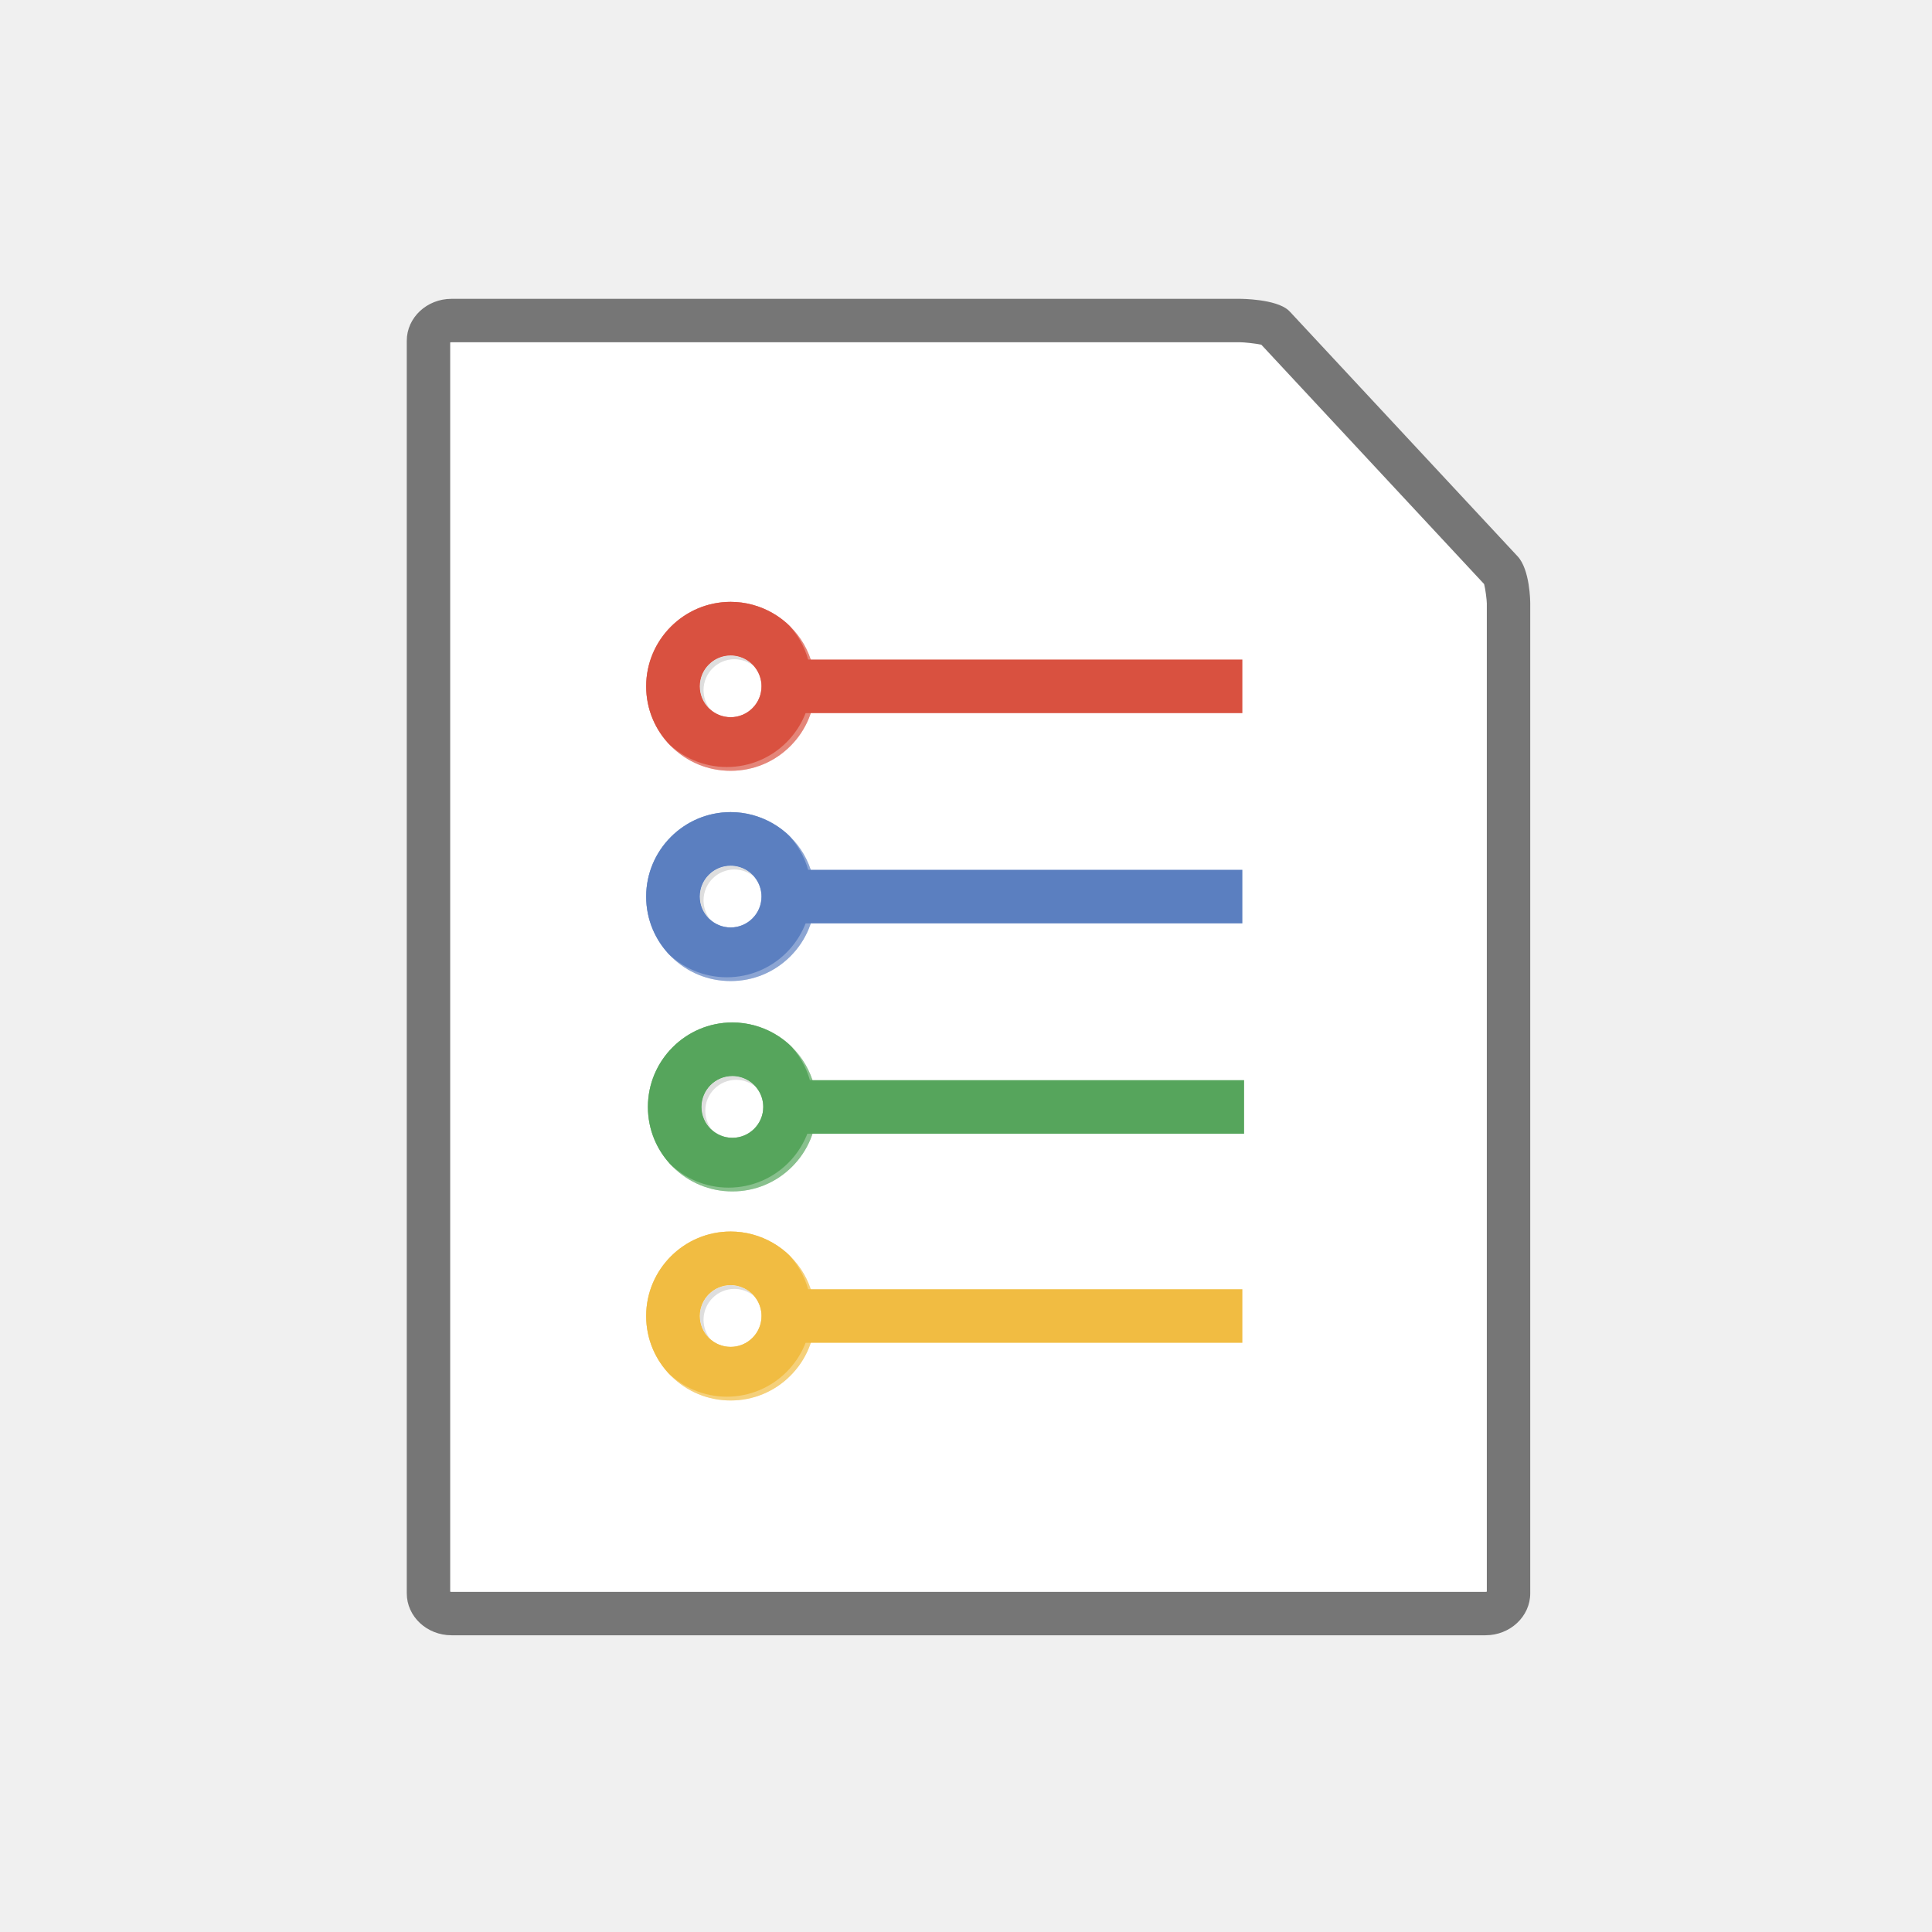
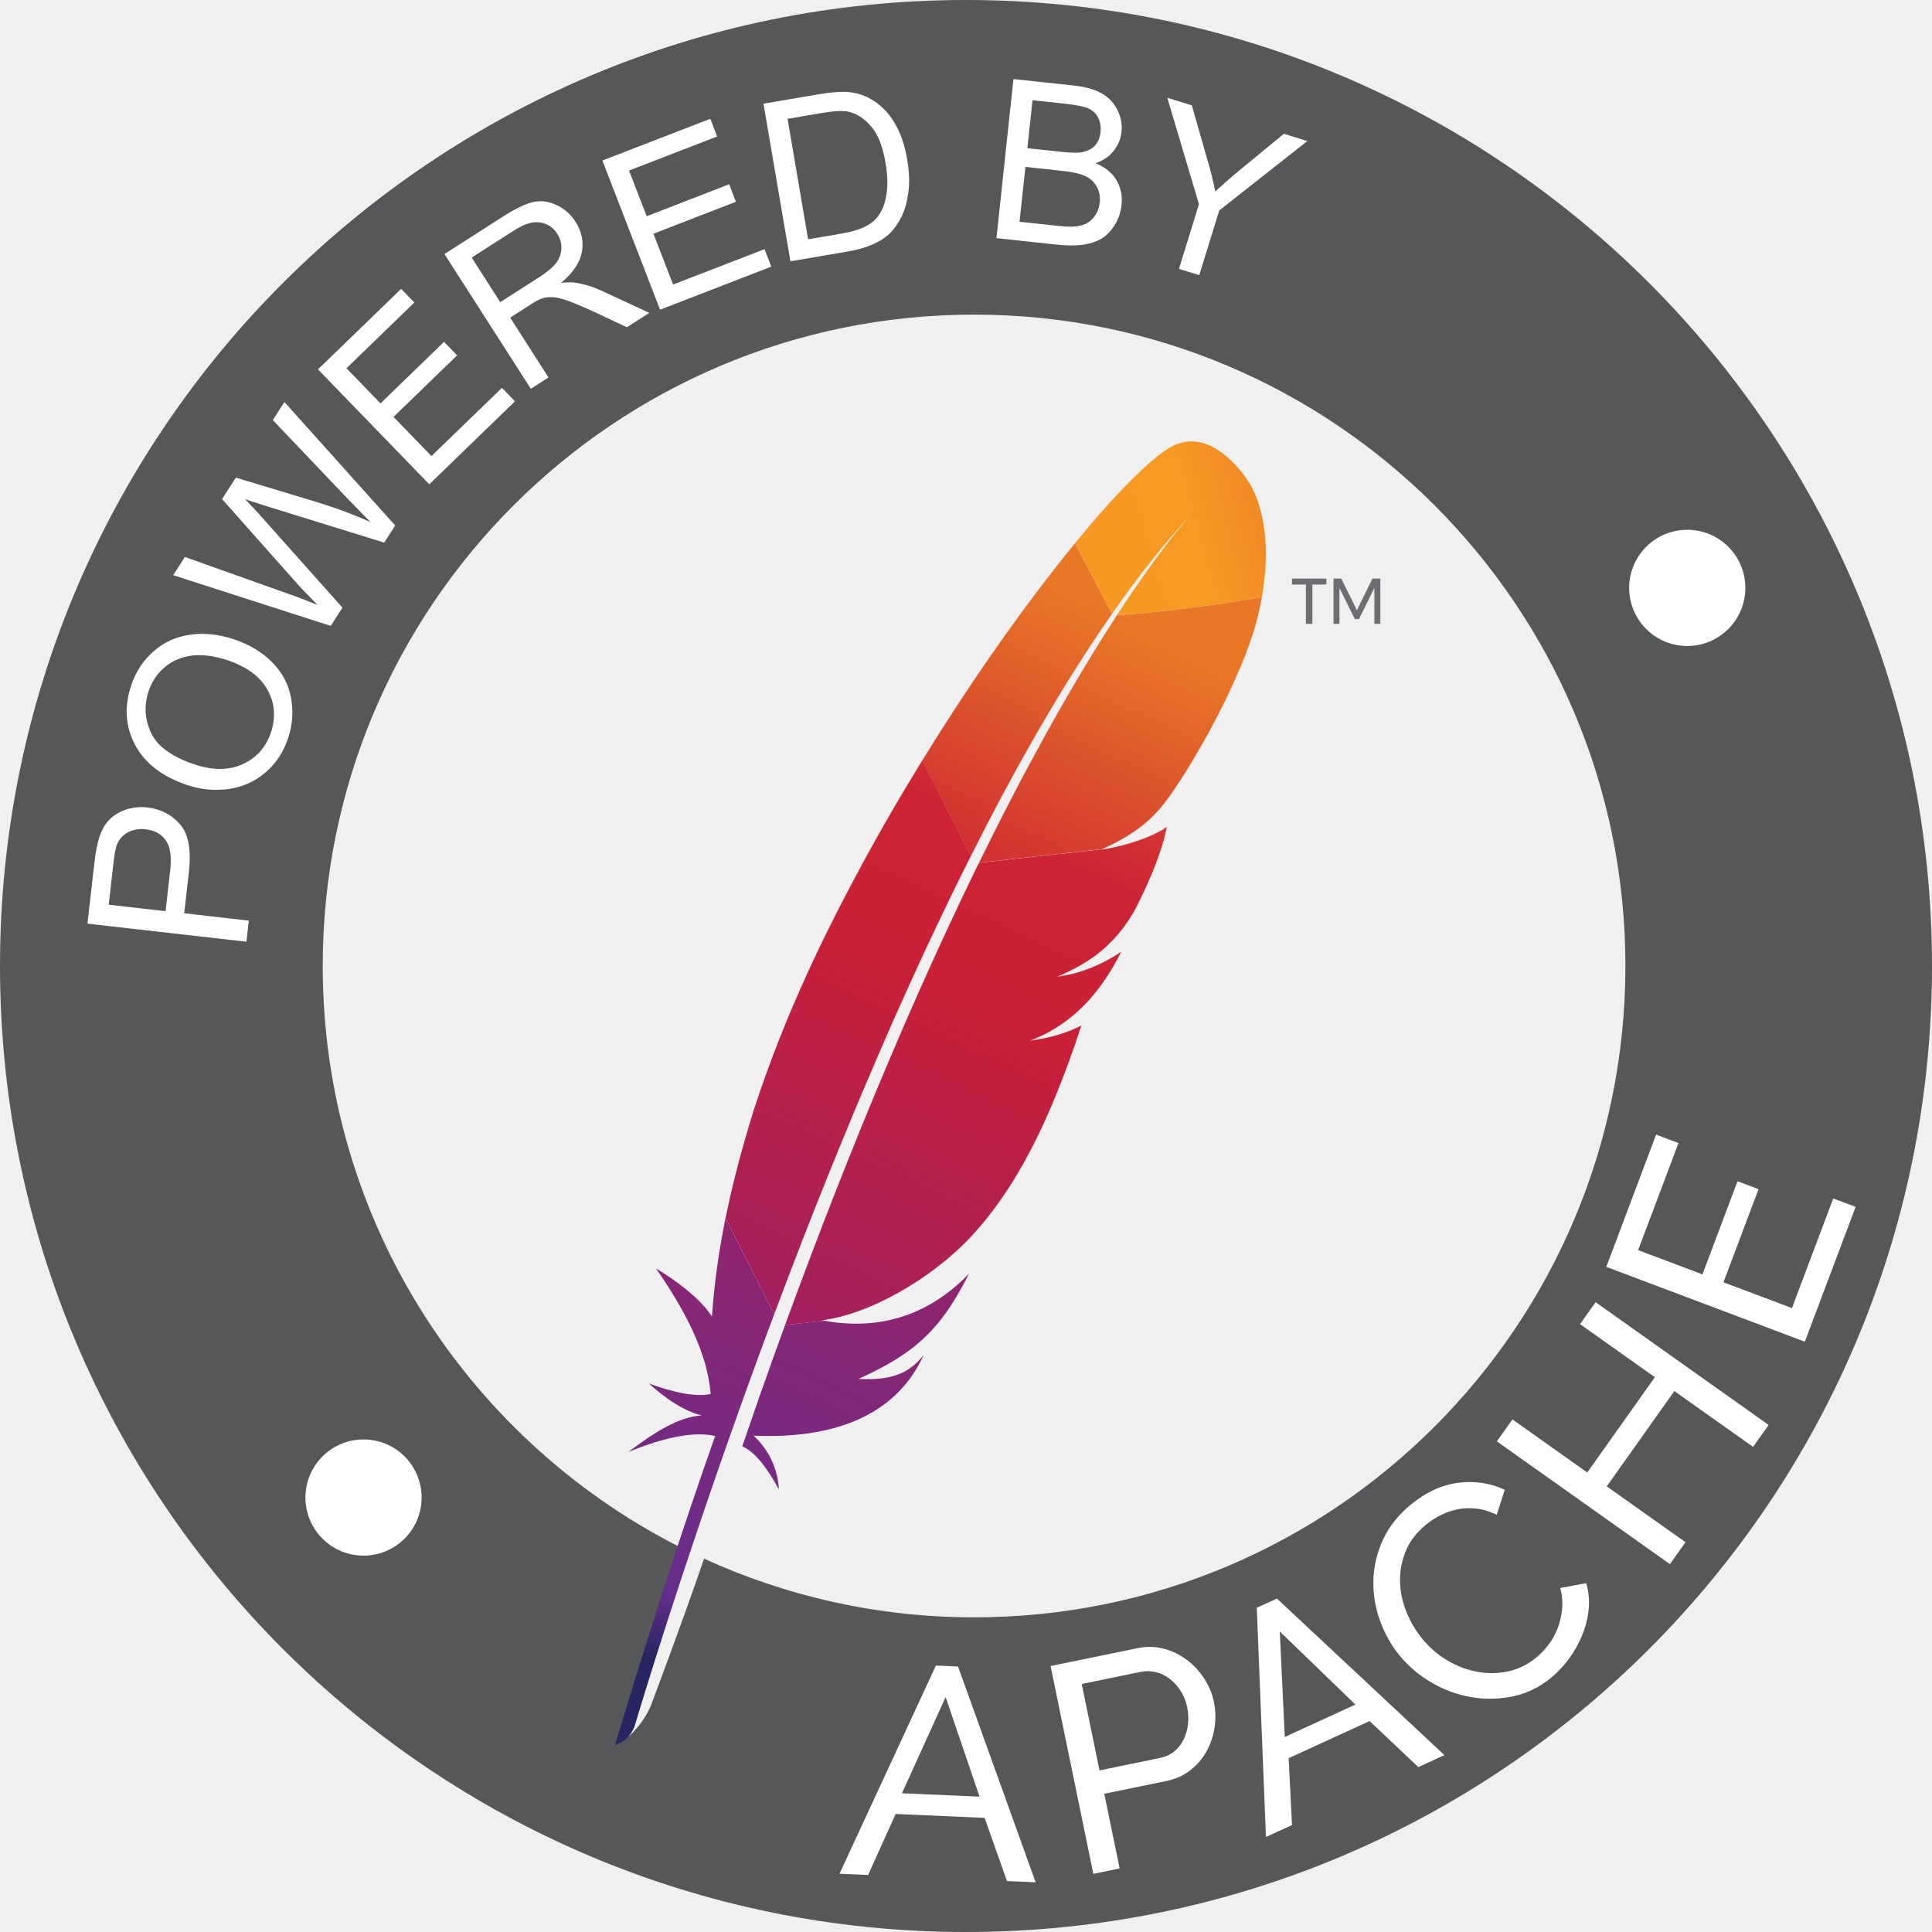
- <svg xmlns="http://www.w3.org/2000/svg" xmlns:xlink="http://www.w3.org/1999/xlink" version="1.1" id="Layer_1" x="0px" y="0px" viewBox="0 0 500 500" style="enable-background:new 0 0 500 500;" xml:space="preserve">
-   <g>
-     <path style="fill:#FFFFFF;" d="M116.853,421.972c-5.704,0-10.344-4.313-10.344-9.613V88.183   c0-5.3,4.64-9.612,10.344-9.612H320.858c3.035,0,9.396,0.55,11.751,2.63l0.354,0.344l58.905,63.291   c2.31,2.491,2.92,8.493,2.92,11.318v256.204c0,5.3-4.641,9.613-10.344,9.613H116.853z" />
-     <g>
-       <g>
-         <g>
-           <path style="fill:#767676;" d="M384.445,423.207H116.852c-6.384,0-11.579-4.866-11.579-10.847V88.183      c0-5.98,5.195-10.846,11.579-10.846h204.006c0.377,0,9.279,0.033,12.568,2.939l0.395,0.383l58.951,63.337      c3.213,3.465,3.251,11.792,3.251,12.159v256.204C396.023,418.341,390.828,423.207,384.445,423.207z       M116.508,411.919c0.085,0.028,0.2,0.053,0.344,0.053h267.592c0.144,0,0.258-0.025,0.344-0.053V156.156      c-0.008-0.903-0.359-3.735-0.703-5.004l-57.653-61.942c-1.465-0.318-4.453-0.639-5.574-0.639H116.852      c-0.143,0-0.259,0.024-0.344,0.053V411.919z M383.961,150.77L383.961,150.77L383.961,150.77z M327.032,89.371      v0.001V89.371z" />
-         </g>
-       </g>
-     </g>
-     <g>
-       <g>
-         <path style="fill:#5B7FC0;" d="M189.087,210.175l0.001-0.001c7.775,0.001,15.03,4.186,18.932,10.923     c1.918,3.316,2.93,7.101,2.929,10.938c0,5.839-2.273,11.33-6.403,15.46     c-4.129,4.129-9.619,6.403-15.458,6.403c-5.839,0-11.328-2.273-15.458-6.403s-6.403-9.619-6.406-15.463     c0.001-6.025,2.454-11.49,6.412-15.447C177.595,212.627,183.06,210.174,189.087,210.175z M197.08,232.033     c0.001-1.404-0.369-2.787-1.063-3.989c-1.429-2.468-4.083-3.999-6.93-4.002c-4.408,0.002-7.993,3.588-7.993,7.993     c0,2.136,0.832,4.143,2.343,5.654c1.508,1.508,3.516,2.34,5.65,2.341c2.136,0,4.144-0.831,5.654-2.34     S197.082,234.172,197.08,232.033z" />
-         <path style="opacity:0.3;fill:#FFFFFF;" d="M189.09,210.176c7.776,0,15.028,4.183,18.926,10.915     c1.92,3.314,2.938,7.099,2.935,10.946c0.002,12.064-9.806,21.864-21.861,21.861     c-12.055,0.002-21.864-9.807-21.861-21.861c0-6.029,2.452-11.492,6.412-15.452     C177.598,212.628,183.061,210.176,189.09,210.176z M197.084,232.037c0-1.408-0.371-2.789-1.07-3.996     c-1.427-2.466-4.08-3.998-6.924-3.998c-4.401-0.005-7.992,3.582-7.994,7.994     c0.002,4.408,3.587,7.992,7.994,7.994c2.203,0,4.202-0.898,5.648-2.344     C196.186,236.239,197.084,234.24,197.084,232.037z" />
-         <g>
-           <defs>
-             <path id="SVGID_1_" d="M194.738,237.688c-1.446,1.446-3.445,2.344-5.648,2.344       c-4.408-0.002-7.992-3.587-7.994-7.994c0.002-4.412,3.594-7.999,7.994-7.994c2.844,0,5.497,1.532,6.924,3.998       c0.699,1.207,1.07,2.588,1.07,3.996C197.084,234.24,196.186,236.239,194.738,237.688z" />
-           </defs>
-           <clipPath id="SVGID_2_">
-             <use xlink:href="#SVGID_1_" style="overflow:visible;" />
-           </clipPath>
-           <path style="clip-path:url(#SVGID_2_);fill:#FFFFFF;" d="M190.07,225.024c-4.401-0.005-7.992,3.582-7.994,7.994      c0.001,1.955,0.709,3.745,1.878,5.135c-1.745-1.467-2.857-3.663-2.859-6.116      c0.002-4.412,3.594-7.999,7.994-7.994c2.38-0,4.616,1.083,6.122,2.879      C193.788,225.725,191.977,225.024,190.07,225.024z" />
-           <path style="opacity:0.13;clip-path:url(#SVGID_2_);fill:#020202;" d="M190.07,225.024      c-4.401-0.005-7.992,3.582-7.994,7.994c0.001,1.955,0.709,3.745,1.878,5.135      c-1.745-1.467-2.857-3.663-2.859-6.116c0.002-4.412,3.594-7.999,7.994-7.994c2.38-0,4.616,1.083,6.122,2.879      C193.788,225.725,191.977,225.024,190.07,225.024z" />
-         </g>
-         <g>
-           <defs>
-             <path id="SVGID_3_" d="M189.09,210.176c7.776,0,15.028,4.183,18.926,10.915c1.92,3.314,2.938,7.099,2.935,10.946       c0.002,12.064-9.806,21.864-21.861,21.861c-12.055,0.002-21.864-9.807-21.861-21.861       c0-6.029,2.452-11.492,6.412-15.452C177.598,212.628,183.061,210.176,189.09,210.176z M197.084,232.037       c0-1.408-0.371-2.789-1.07-3.996c-1.427-2.466-4.08-3.998-6.924-3.998c-4.401-0.005-7.992,3.582-7.994,7.994       c0.002,4.408,3.587,7.992,7.994,7.994c2.203,0,4.202-0.898,5.648-2.344       C196.186,236.239,197.084,234.24,197.084,232.037z" />
-           </defs>
-           <clipPath id="SVGID_4_">
-             <use xlink:href="#SVGID_3_" style="overflow:visible;" />
-           </clipPath>
-           <path style="clip-path:url(#SVGID_4_);fill:#5B7FC0;" d="M172.66,215.605c-3.96,3.96-6.412,9.424-6.412,15.452      c-0.002,12.055,9.807,21.864,21.861,21.861c12.055,0.002,21.864-9.797,21.861-21.861      c0.002-3.848-1.015-7.633-2.935-10.946c-3.898-6.732-11.15-10.915-18.926-10.915      C182.081,209.195,176.617,211.647,172.66,215.605z" />
-         </g>
-       </g>
-       <rect x="198.895" y="225.104" style="fill:#5B7FC0;" width="122.627" height="13.867" />
-     </g>
-     <g>
-       <path style="fill:#D95140;" d="M189.087,155.761l0.001-0.001c7.775,0.001,15.03,4.186,18.932,10.923    c1.918,3.316,2.93,7.101,2.929,10.938c0,5.839-2.273,11.33-6.403,15.46c-4.129,4.129-9.619,6.403-15.458,6.403    c-5.839,0-11.328-2.273-15.458-6.403s-6.403-9.619-6.406-15.463c0.001-6.025,2.454-11.49,6.412-15.447    C177.595,158.213,183.06,155.76,189.087,155.761z M197.08,177.619c0.001-1.404-0.369-2.787-1.063-3.989    c-1.429-2.468-4.083-3.999-6.93-4.002c-4.408,0.002-7.993,3.588-7.993,7.993c0,2.136,0.832,4.143,2.343,5.654    c1.508,1.508,3.516,2.34,5.65,2.341c2.136,0,4.144-0.831,5.654-2.34    C196.251,181.767,197.082,179.758,197.08,177.619z" />
-       <path style="opacity:0.3;fill:#FFFFFF;" d="M189.09,155.762c7.776,0,15.028,4.183,18.926,10.915    c1.92,3.313,2.938,7.099,2.935,10.946c0.002,12.064-9.806,21.864-21.861,21.861    c-12.055,0.002-21.864-9.807-21.861-21.861c0-6.029,2.452-11.492,6.412-15.452    C177.598,158.213,183.061,155.762,189.09,155.762z M197.084,177.623c0-1.408-0.371-2.789-1.07-3.996    c-1.427-2.466-4.08-3.998-6.924-3.998c-4.401-0.005-7.992,3.582-7.994,7.994    c0.002,4.408,3.587,7.992,7.994,7.994c2.203,0,4.202-0.898,5.648-2.344    C196.186,181.825,197.084,179.826,197.084,177.623z" />
-       <g>
-         <defs>
-           <path id="SVGID_5_" d="M194.738,183.273c-1.446,1.446-3.445,2.344-5.648,2.344      c-4.408-0.002-7.992-3.587-7.994-7.994c0.002-4.412,3.594-7.999,7.994-7.994c2.844,0,5.497,1.532,6.924,3.998      c0.699,1.207,1.07,2.588,1.07,3.996C197.084,179.826,196.186,181.825,194.738,183.273z" />
-         </defs>
-         <clipPath id="SVGID_6_">
-           <use xlink:href="#SVGID_5_" style="overflow:visible;" />
-         </clipPath>
-         <path style="clip-path:url(#SVGID_6_);fill:#FFFFFF;" d="M190.07,170.609c-4.401-0.005-7.992,3.582-7.994,7.994     c0.001,1.955,0.709,3.745,1.878,5.135c-1.745-1.467-2.857-3.663-2.859-6.116c0.002-4.412,3.594-7.999,7.994-7.994     c2.38-0,4.616,1.083,6.122,2.879C193.788,171.31,191.977,170.609,190.07,170.609z" />
-         <path style="opacity:0.13;clip-path:url(#SVGID_6_);fill:#020202;" d="M190.07,170.609     c-4.401-0.005-7.992,3.582-7.994,7.994c0.001,1.955,0.709,3.745,1.878,5.135     c-1.745-1.467-2.857-3.663-2.859-6.116c0.002-4.412,3.594-7.999,7.994-7.994c2.38-0,4.616,1.083,6.122,2.879     C193.788,171.31,191.977,170.609,190.07,170.609z" />
-       </g>
-       <g>
-         <defs>
-           <path id="SVGID_7_" d="M189.09,155.762c7.776,0,15.028,4.183,18.926,10.915c1.92,3.313,2.938,7.099,2.935,10.946      c0.002,12.064-9.806,21.864-21.861,21.861c-12.055,0.002-21.864-9.807-21.861-21.861      c0-6.029,2.452-11.492,6.412-15.452C177.598,158.213,183.061,155.762,189.09,155.762z M197.084,177.623      c0-1.408-0.371-2.789-1.07-3.996c-1.427-2.466-4.08-3.998-6.924-3.998c-4.401-0.005-7.992,3.582-7.994,7.994      c0.002,4.408,3.587,7.992,7.994,7.994c2.203,0,4.202-0.898,5.648-2.344      C196.186,181.825,197.084,179.826,197.084,177.623z" />
-         </defs>
-         <clipPath id="SVGID_8_">
-           <use xlink:href="#SVGID_7_" style="overflow:visible;" />
-         </clipPath>
-         <path style="clip-path:url(#SVGID_8_);fill:#D95140;" d="M172.66,161.19c-3.96,3.96-6.412,9.424-6.412,15.452     c-0.002,12.055,9.807,21.864,21.861,21.861c12.055,0.002,21.864-9.797,21.861-21.861     c0.002-3.847-1.015-7.633-2.935-10.946c-3.898-6.732-11.15-10.915-18.926-10.915     C182.081,154.781,176.617,157.233,172.66,161.19z" />
-       </g>
-       <rect x="198.895" y="170.69" style="fill:#D95140;" width="122.627" height="13.867" />
-     </g>
-     <g>
-       <g>
-         <path style="fill:#56A55C;" d="M189.538,264.615l0.001-0.001c7.775,0.001,15.029,4.186,18.932,10.924     c1.918,3.316,2.93,7.101,2.929,10.938c0,5.839-2.273,11.33-6.403,15.46     c-4.129,4.129-9.619,6.403-15.458,6.403c-5.839,0-11.328-2.273-15.458-6.403c-4.13-4.13-6.403-9.619-6.406-15.463     c0.001-6.025,2.454-11.49,6.412-15.447C178.046,267.066,183.511,264.613,189.538,264.615z M197.531,286.472     c0.001-1.404-0.369-2.787-1.063-3.989c-1.429-2.468-4.083-3.999-6.93-4.002c-4.408,0.002-7.993,3.588-7.993,7.993     c0,2.136,0.832,4.143,2.343,5.654c1.508,1.508,3.516,2.34,5.65,2.341c2.136,0,4.144-0.831,5.654-2.34     C196.701,290.62,197.532,288.611,197.531,286.472z" />
-         <path style="opacity:0.3;fill:#FFFFFF;" d="M189.54,264.615c7.776,0,15.028,4.183,18.926,10.915     c1.92,3.313,2.938,7.099,2.935,10.946c0.002,12.064-9.806,21.864-21.861,21.861     c-12.055,0.002-21.864-9.806-21.861-21.861c0-6.029,2.452-11.492,6.412-15.452     C178.048,267.067,183.512,264.615,189.54,264.615z M197.534,286.476c0-1.408-0.371-2.789-1.07-3.996     c-1.427-2.466-4.08-3.998-6.924-3.998c-4.401-0.005-7.992,3.582-7.994,7.994     c0.002,4.408,3.587,7.992,7.994,7.994c2.203,0,4.202-0.898,5.648-2.344     C196.637,290.678,197.534,288.679,197.534,286.476z" />
-         <g>
-           <defs>
-             <path id="SVGID_9_" d="M195.188,292.127c-1.446,1.446-3.445,2.344-5.648,2.344       c-4.408-0.002-7.992-3.587-7.994-7.994c0.002-4.412,3.594-7.999,7.994-7.994c2.844,0,5.497,1.532,6.924,3.998       c0.699,1.207,1.07,2.588,1.07,3.996C197.534,288.679,196.637,290.678,195.188,292.127z" />
-           </defs>
-           <clipPath id="SVGID_10_">
-             <use xlink:href="#SVGID_9_" style="overflow:visible;" />
-           </clipPath>
-           <path style="clip-path:url(#SVGID_10_);fill:#FFFFFF;" d="M190.521,279.463c-4.401-0.005-7.992,3.582-7.994,7.994      c0.001,1.955,0.709,3.745,1.878,5.135c-1.745-1.467-2.857-3.663-2.859-6.116      c0.002-4.412,3.594-7.999,7.994-7.994c2.38-0,4.616,1.083,6.122,2.879      C194.239,280.164,192.428,279.463,190.521,279.463z" />
-           <path style="opacity:0.13;clip-path:url(#SVGID_10_);fill:#020202;" d="M190.521,279.463      c-4.401-0.005-7.992,3.582-7.994,7.994c0.001,1.955,0.709,3.745,1.878,5.135      c-1.745-1.467-2.857-3.663-2.859-6.116c0.002-4.412,3.594-7.999,7.994-7.994      c2.38-0,4.616,1.083,6.122,2.879C194.239,280.164,192.428,279.463,190.521,279.463z" />
-         </g>
-         <g>
-           <defs>
-             <path id="SVGID_11_" d="M189.54,264.615c7.776,0,15.028,4.183,18.926,10.915       c1.92,3.313,2.938,7.099,2.935,10.946c0.002,12.064-9.806,21.864-21.861,21.861       c-12.055,0.002-21.864-9.806-21.861-21.861c0-6.029,2.452-11.492,6.412-15.452       C178.048,267.067,183.512,264.615,189.54,264.615z M197.534,286.476c0-1.408-0.371-2.789-1.07-3.996       c-1.427-2.466-4.08-3.998-6.924-3.998c-4.401-0.005-7.992,3.582-7.994,7.994       c0.002,4.408,3.587,7.992,7.994,7.994c2.203,0,4.202-0.898,5.648-2.344       C196.637,290.678,197.534,288.679,197.534,286.476z" />
-           </defs>
-           <clipPath id="SVGID_12_">
-             <use xlink:href="#SVGID_11_" style="overflow:visible;" />
-           </clipPath>
-           <path style="clip-path:url(#SVGID_12_);fill:#56A55C;" d="M173.11,270.044c-3.96,3.96-6.412,9.424-6.412,15.452      c-0.002,12.055,9.807,21.864,21.861,21.861c12.055,0.002,21.864-9.797,21.861-21.861      c0.002-3.847-1.015-7.633-2.935-10.946c-3.898-6.732-11.15-10.915-18.926-10.915      C182.531,263.635,177.068,266.086,173.11,270.044z" />
-         </g>
-       </g>
-       <rect x="199.346" y="279.544" style="fill:#56A55C;" width="122.627" height="13.867" />
-     </g>
-     <g>
-       <g>
-         <path style="fill:#F1BC42;" d="M189.087,318.721l0.001-0.001c7.775,0.001,15.03,4.186,18.932,10.923     c1.918,3.316,2.93,7.101,2.929,10.938c0,5.839-2.273,11.331-6.403,15.46     c-4.129,4.129-9.619,6.403-15.458,6.403c-5.839,0-11.328-2.273-15.458-6.403c-4.13-4.13-6.403-9.619-6.406-15.463     c0.001-6.025,2.454-11.49,6.412-15.447C177.595,321.172,183.06,318.72,189.087,318.721z M197.08,340.578     c0.001-1.404-0.369-2.787-1.063-3.989c-1.429-2.468-4.083-3.999-6.93-4.002c-4.408,0.002-7.993,3.588-7.993,7.993     c0,2.136,0.832,4.143,2.343,5.654c1.508,1.508,3.516,2.34,5.65,2.341c2.136,0,4.144-0.831,5.654-2.34     S197.082,342.718,197.08,340.578z" />
-         <path style="opacity:0.3;fill:#FFFFFF;" d="M189.09,318.721c7.776,0,15.028,4.183,18.926,10.915     c1.92,3.314,2.938,7.099,2.935,10.946c0.002,12.064-9.806,21.864-21.861,21.861     c-12.055,0.002-21.864-9.806-21.861-21.861c0-6.029,2.452-11.492,6.412-15.452     C177.598,321.173,183.061,318.721,189.09,318.721z M197.084,340.583c0-1.408-0.371-2.789-1.07-3.996     c-1.427-2.466-4.08-3.998-6.924-3.998c-4.401-0.005-7.992,3.582-7.994,7.994     c0.002,4.408,3.587,7.992,7.994,7.994c2.203,0,4.202-0.898,5.648-2.344     C196.186,344.784,197.084,342.785,197.084,340.583z" />
-         <g>
-           <defs>
-             <path id="SVGID_13_" d="M194.738,346.233c-1.446,1.446-3.445,2.344-5.648,2.344       c-4.408-0.002-7.992-3.587-7.994-7.994c0.002-4.412,3.594-7.999,7.994-7.994c2.844,0,5.497,1.532,6.924,3.998       c0.699,1.207,1.07,2.588,1.07,3.996C197.084,342.785,196.186,344.784,194.738,346.233z" />
-           </defs>
-           <clipPath id="SVGID_14_">
-             <use xlink:href="#SVGID_13_" style="overflow:visible;" />
-           </clipPath>
-           <path style="clip-path:url(#SVGID_14_);fill:#FFFFFF;" d="M190.07,333.569c-4.401-0.005-7.992,3.582-7.994,7.994      c0.001,1.955,0.709,3.745,1.878,5.135c-1.745-1.467-2.857-3.663-2.859-6.116      c0.002-4.412,3.594-7.999,7.994-7.994c2.38-0,4.616,1.083,6.122,2.879      C193.788,334.27,191.977,333.569,190.07,333.569z" />
-           <path style="opacity:0.13;clip-path:url(#SVGID_14_);fill:#020202;" d="M190.07,333.569      c-4.401-0.005-7.992,3.582-7.994,7.994c0.001,1.955,0.709,3.745,1.878,5.135      c-1.745-1.467-2.857-3.663-2.859-6.116c0.002-4.412,3.594-7.999,7.994-7.994      c2.38-0,4.616,1.083,6.122,2.879C193.788,334.27,191.977,333.569,190.07,333.569z" />
-         </g>
-         <g>
-           <defs>
-             <path id="SVGID_15_" d="M189.09,318.721c7.776,0,15.028,4.183,18.926,10.915c1.92,3.314,2.938,7.099,2.935,10.946       c0.002,12.064-9.806,21.864-21.861,21.861c-12.055,0.002-21.864-9.806-21.861-21.861       c0-6.029,2.452-11.492,6.412-15.452C177.598,321.173,183.061,318.721,189.09,318.721z M197.084,340.583       c0-1.408-0.371-2.789-1.07-3.996c-1.427-2.466-4.08-3.998-6.924-3.998c-4.401-0.005-7.992,3.582-7.994,7.994       c0.002,4.408,3.587,7.992,7.994,7.994c2.203,0,4.202-0.898,5.648-2.344       C196.186,344.784,197.084,342.785,197.084,340.583z" />
-           </defs>
-           <clipPath id="SVGID_16_">
-             <use xlink:href="#SVGID_15_" style="overflow:visible;" />
-           </clipPath>
-           <path style="clip-path:url(#SVGID_16_);fill:#F1BC42;" d="M172.66,324.15c-3.96,3.96-6.412,9.424-6.412,15.452      c-0.002,12.055,9.807,21.864,21.861,21.861c12.055,0.002,21.864-9.797,21.861-21.861      c0.002-3.847-1.015-7.633-2.935-10.946c-3.898-6.732-11.15-10.915-18.926-10.915      C182.081,317.741,176.617,320.192,172.66,324.15z" />
-         </g>
-       </g>
-       <rect x="198.895" y="333.65" style="fill:#F1BC42;" width="122.627" height="13.867" />
-     </g>
-   </g>
+ <svg xmlns="http://www.w3.org/2000/svg" version="1.1" id="Layer_1" x="0px" y="0px" viewBox="0 0 4360.6 4360.6" enable-background="new 0 0 4360.6 4360.6" xml:space="preserve">
+   <rect x="0" y="0" fill="none" width="4360.6" height="4360.6" />
+   <path fill="#555759" d="M2180.3,0C976.2,0,0,976.2,0,2180.3s976.2,2180.3,2180.3,2180.3s2180.3-976.2,2180.3-2180.3  S3384.5,0,2180.3,0z M2198.6,3650.4c-217.5,0-423.8-47.6-609.5-132.4c-51.2,149.7-113.9,314.9-116.1,321.1  c-16.5,48.9-54.4,80.5-54.4,80.5s13-42,85.1-269.3c6.4-20.2,30.5-92.6,49.3-149.2c-488.3-239.1-824.6-740.7-824.6-1320.9  c0-811.9,658.2-1470.1,1470.1-1470.1c811.9,0,1470.1,658.2,1470.1,1470.1S3010.5,3650.4,2198.6,3650.4z" />
+   <path fill="#FFFFFF" d="M197.4,2084.7l15.4-135.3c2.7-24.1,6.3-41.9,9.7-54.2c5-17.2,12.2-31.6,21.6-42.2  c9.9-11.1,22.5-19.3,38.4-25.1c15.3-5.3,32.3-7.5,49.8-5.5c30.6,3.5,55.5,16.5,74.3,38.4c18.9,21.4,25.4,57.7,19.6,108.8l-10.4,91.7  l145.8,16.6l-5.4,47.6L197.4,2084.7z M384.2,1963.8c3.5-30.6,0-53.3-10.1-67.1c-9.5-14.3-25.3-22.7-45.9-25c-15-1.7-28,0.8-39.9,7.1  c-11.4,6.3-19.5,15.5-24.5,27.7c-2.9,7.8-5.6,22.2-8,43.8l-10.4,91.7l128.3,14.6L384.2,1963.8z" />
+   <path fill="#FFFFFF" d="M304.9,1681.4c-21.8-41.3-25-86-8.8-134.3c10.5-31.6,27.8-57.7,51.6-77.9c23.3-20.4,50.7-32.5,82.4-36.7  c31.3-4.5,64.1-0.9,98.5,10.6c34.9,11.7,63.6,29.2,86.2,52.2c22.6,23,36.9,50.1,42.2,80.6c5.4,30,3.3,60.1-6.6,89.8  c-10.9,32.5-28.1,58.6-52.4,78.7c-23.8,20.2-51.7,32.2-82.9,36.6c-31.1,4-62,1.1-92.2-9C366.5,1753.1,327.2,1722.9,304.9,1681.4   M548.3,1724.5c30.8-14.2,52-37.9,63.2-71.4c11.4-33.9,8.8-66.1-7.7-96.1c-16.5-30-46.8-52.3-90.8-67c-28.2-9.4-54.2-12.8-77.8-10.6  c-23.8,2.7-44.7,11.1-62.2,25.5c-17.5,14.3-30,32.5-37.5,55c-10.7,32-9,63.5,5.3,93.8c14.2,30.8,47.2,54.6,98.8,71.8  C480.7,1739.1,516.9,1739,548.3,1724.5" />
+   <path fill="#FFFFFF" d="M390.9,1298.2l26.4-41.1l228.7,81.5c24.5,8.5,47.6,17.3,70.8,26.9c-27.8-28.6-43.7-44.9-47.3-49.5  l-168.3-189.6l31.1-48.4l181.7,54.9c45,13.9,86.2,29,122.7,45.9c-16.4-16.5-35.1-35.8-56.4-57.8L615.7,948.1l26.2-40.7L892,1186.1  l-24.8,38.6l-272.4-84.4c-22.8-7.4-36.8-11.7-41.6-13.6c11.4,12.1,21.4,22.7,29.9,31.8l189.8,213l-26.4,41.2L390.9,1298.2z" />
+   <polygon fill="#FFFFFF" points="717.7,833.7 905.4,652 935.2,682.8 782,831.2 858.8,910.5 1002.2,771.6 1031.7,802.1 888.2,941  973.8,1029.4 1132.9,875.4 1162.3,905.8 968.9,1093.1 " />
+   <path fill="#FFFFFF" d="M1003.2,573.4l134.6-86.2c27.2-17.4,49.5-27.5,67.2-31.6c17.5-3.5,34.8-0.8,52.3,7.8  c17.2,8.2,31.2,20.7,41.8,37.3c13.9,21.6,18.4,44.5,14.3,68.1c-4.5,23.9-20.2,47.1-47,69.7c13.9-1.7,25.2-1.8,34-0.2  c18.7,3,38.9,9.2,59.4,18.8l105.7,49.1l-50.5,32.4l-80.4-37.7c-23.6-10.6-42.3-18.4-56.2-23.3c-13.6-4.5-24.8-6.9-33.2-6.9  c-8.7-0.4-16.2,0.8-23.4,3.6c-5.5,1.7-13,5.9-23.6,12.7l-46.7,29.9l86.5,135l-39.9,25.6L1003.2,573.4z M1215.7,626.5  c18.3-11.7,31.6-22.6,39.8-33.3c7.7-10.4,11.3-21.6,11.6-33.2c0.1-12-3.1-22.6-9.6-32.7c-9-14-21.7-22.7-38.3-25.2  c-16.2-2.8-35.7,3.1-58.2,17.5l-96.4,61.8l64.5,100.6L1215.7,626.5z" />
+   <polygon fill="#FFFFFF" points="1359.6,362.3 1603.2,268.1 1618.6,308 1419.7,385 1459.6,488 1645.8,415.9 1661,455.4 1474.8,527.5  1519.2,642.2 1725.6,562.4 1740.9,601.8 1489.8,699 " />
+   <path fill="#FFFFFF" d="M1723.2,234l122.8-20.9c27.3-4.7,49.1-6.3,64-5.8c21.2,1.5,40.1,7,56.6,16.9c21.6,12.7,38.9,30.2,52.6,53.4  c13.7,23.3,22.9,50.3,28.3,82.1c4.7,27.3,5.7,51.7,2.8,73.7c-2.9,22-8,40.2-15.5,55.8c-7.6,15.1-16.7,27.9-26.8,37.8  c-10.6,10-23.5,18.3-39.7,25.2c-15.7,6.8-34.3,12-56.1,15.7l-128.2,21.8L1723.2,234z M1900,527.1c23.4-4,41.3-9.6,54-16.4  c12.7-6.3,22.1-14.5,28.7-23.8c9.1-12.8,15.5-29.2,18.2-49.2c3.2-20,2.3-43.4-2.2-70.2c-6.3-37.3-17.2-65.1-33.1-82.8  c-15.3-17.9-32.5-28.7-51.1-32.7c-13.8-2.8-34-1.4-62.3,3.5l-74.6,12.7l46.3,271.9L1900,527.1z" />
+   <path fill="#FFFFFF" d="M2287.4,178.5l134.9,14.4c27.1,2.9,48.8,8.8,64.5,18.1c15.8,8.8,27.6,21.7,35.5,37.8  c7.9,16.1,10.8,32.1,9,48.6c-1.6,15.5-7.2,29.6-17.2,42.3c-9.5,12.7-23.2,22.4-41.1,28.6c20.9,8.8,36.8,21.2,46.7,38  c9.9,16.8,13.9,35.5,11.7,56c-1.8,17-7,32.2-15.6,46c-9.1,13.7-18.8,23.9-30.2,30.7c-11.3,6.4-25,11-41,13.4  c-16.5,2.3-35.7,2.2-58.8-0.2L2249,537.5L2287.4,178.5z M2390.3,510c15.5,1.7,26.2,1.8,32.8,1.5c10.7-0.9,20.6-2.9,28.1-6.6  c8.1-4.2,14.8-10.1,20.2-18.1c6-8.5,9.6-18.2,10.8-29.8c1.4-13.1-0.9-24.9-6.8-35.7c-5.9-10.8-14.7-18.8-26.3-24.1  c-11.6-5.3-28.9-9.2-52-11.6l-82.7-8.9l-13.3,123.8L2390.3,510z M2396.6,342.8c21,2.2,36.3,2.4,45.5,0.8  c12.4-2.7,22.1-7.3,29.5-15.1c6.9-7.9,11-17.6,12.3-30.1c1.3-12-0.6-22.9-5.1-32.5c-5-9.7-12.4-17-22.6-21.2  c-10.2-4.6-28.6-8.1-54.1-10.8l-71.7-7.7l-11.6,108.3L2396.6,342.8z" />
+   <path fill="#FFFFFF" d="M2706.1,460.7l-71.5-240l55.4,17.1l35.8,125.1c7.1,23.3,12.5,46.6,17.2,69.2c16.1-14.5,34.5-31.5,56.3-49.1  l98.4-81l53,16.4l-198.8,156.6l-45.1,146l-45.8-14.1L2706.1,460.7z" />
+   <path fill="#FFFFFF" d="M1894.8,4229.1l217.6-469.9l49.9,2.2l175.2,487l-64.7-2.8l-50.5-142.6l-200.8-8.8l-62.1,137.7L1894.8,4229.1  z M2134.3,3830.4l-98.6,217.1l175.2,7.6L2134.3,3830.4z" />
+   <path fill="#FFFFFF" d="M2467.7,4229.4l-96.5-469.1l195.6-40.2c20.7-4.3,40.6-3.9,59.8,1.1c19.2,5,36.5,13.4,52,25.1  c15.5,11.7,28.6,25.8,39.3,42.2c10.7,16.4,18,33.8,21.8,52.3c4,19.4,4.5,38.8,1.6,58.2s-9,37.4-18.2,54  c-9.2,16.6-21.4,30.8-36.7,42.6c-15.2,11.9-33.2,19.9-53.9,24.2l-140.1,28.8l34.7,168.5L2467.7,4229.4z M2481.6,3995.9l136.7-28.2  c12.3-2.5,22.9-7.3,31.8-14.5c8.9-7.1,15.9-15.9,21.1-26.4c5.2-10.5,8.5-22.1,10.1-34.8c1.5-12.7,0.9-25.7-1.8-38.9  c-2.8-13.7-7.8-25.9-14.8-36.9c-7.1-11-15.4-20-24.9-27.3c-9.5-7.2-20-12.2-31.3-14.9c-11.4-2.7-22.8-2.9-34.2-0.5l-132.8,27.3  L2481.6,3995.9z" />
+   <path fill="#FFFFFF" d="M2857.3,4146.2l-20.7-517.4l45.4-20.8l378.1,353.4l-58.9,27l-110-103.9l-182.7,83.8l7.6,150.9L2857.3,4146.2  z M2888.5,3682.2l11.3,238.2l159.4-73.1L2888.5,3682.2z" />
+   <path fill="#FFFFFF" d="M3158.7,3736.2c-18.9-23.1-33.6-49.4-44.2-78.9c-10.6-29.5-15.5-59.8-14.7-90.8c0.8-31,8-61.4,21.6-91.1  c13.6-29.7,34.8-56.4,63.6-80c34.2-28,70-44.2,107.2-48.8c37.2-4.5,71.9,0.8,104.1,15.9l-18.1,56.3c-15.8-7.5-31.1-12.2-46-13.8  c-14.9-1.7-29.2-1.1-42.8,1.7c-13.7,2.7-26.4,7.2-38.3,13.3c-11.9,6.1-22.7,13.1-32.4,21.1c-21.3,17.4-36.5,37.2-45.7,59.4  c-9.2,22.2-13.6,45.1-13.1,68.4c0.5,23.4,5.2,46.3,14.2,68.7c9,22.4,20.9,42.6,35.6,60.7c16.5,20.2,35.5,36.7,57.1,49.4  c21.5,12.8,44,21.3,67.4,25.6c23.4,4.3,46.6,4,69.6-0.9c23-5,44-15.2,63.2-30.9c10.1-8.2,19.4-18,28-29.2  c8.6-11.2,15.4-23.6,20.6-37.1c5.2-13.6,8.5-28,10.1-43.4c1.5-15.4,0.2-31.2-4.2-47.6l58.7-11c5.6,19.4,7.5,39.2,5.5,59.1  c-2,20-6.9,39.4-14.6,58.3c-7.7,18.9-17.7,36.7-29.9,53.3c-12.3,16.6-25.8,31-40.6,43.1c-26.3,21.5-55.2,35.5-86.6,41.9  c-31.4,6.5-62.7,6.9-93.9,1.5c-31.2-5.4-60.9-16.4-89-32.8C3202.8,3781.2,3178.7,3760.7,3158.7,3736.2" />
+   <polygon fill="#FFFFFF" points="3601.3,2939.1 3991.9,3216.2 3956.8,3265.7 3779.1,3139.7 3626.5,3354.8 3804.2,3480.8  3769.1,3530.3 3378.5,3253.2 3413.6,3203.7 3582.5,3323.5 3735.1,3108.4 3566.2,2988.6 " />
+   <polygon fill="#FFFFFF" points="4137.7,2705 4188.2,2724 4073.6,3028.3 3625.5,2859.4 3737.9,2560.9 3788.4,2579.9 3697.3,2821.6  3842.5,2876.3 3921.7,2666.1 3969.1,2684 3889.9,2894.2 4044.5,2952.4 " />
+   <path fill="#FFFFFF" d="M3939.3,1325.4c0.8,72.4-57.2,131.8-129.6,132.6c-72.4,0.8-131.8-57.2-132.6-129.6  c-0.8-72.4,57.2-131.8,129.6-132.6C3879.1,1194.9,3938.5,1253,3939.3,1325.4" />
+   <path fill="#FFFFFF" d="M951.6,3378.5c0.8,72.4-57.2,131.8-129.6,132.6c-72.4,0.8-131.8-57.2-132.6-129.6  c-0.8-72.4,57.2-131.8,129.6-132.6C891.4,3248,950.8,3306,951.6,3378.5" />
+   <path fill="#6D6E71" d="M2993.7,1319.3h-31.6v88.8h-14.6v-88.8h-31.4v-13.4h77.6V1319.3z M3115.4,1408.1H3102v-81l-34.8,70.3h-9.2  l-34.8-70.3v81h-13.4v-102.2h17.5l35.3,71.3l35.1-71.3h17.8V1408.1z" />
+   <rect x="0" y="0" fill="none" width="4360.6" height="4360.6" />
+   <rect x="0" y="0" fill="none" width="4360.6" height="4360.6" />
+   <linearGradient id="SVGID_1_" gradientUnits="userSpaceOnUse" x1="-4960.864" y1="1037.32" x2="-4545.292" y2="1523.259" gradientTransform="matrix(0.4226 -0.9063 0.9063 0.4226 3653.631 -3688.642)">
+     <stop offset="0" style="stop-color:#F69923" />
+     <stop offset="0.312" style="stop-color:#F79A23" />
+     <stop offset="0.838" style="stop-color:#E97826" />
+   </linearGradient>
+   <path fill="url(#SVGID_1_)" d="M2640.3,1010.2c-46.2,27.3-122.8,104.4-214.3,216.1l84.1,158.7c59-84.4,119-160.4,179.5-225.2  c4.7-5.1,7.1-7.6,7.1-7.6c-2.4,2.5-4.7,5.1-7.1,7.6c-19.5,21.6-78.9,90.8-168.5,228.4c86.2-4.3,218.8-21.9,326.9-40.4  c32.2-180.2-31.5-262.6-31.5-262.6S2735.4,954.1,2640.3,1010.2z" />
+   <path fill="none" d="M2498,1915.6c0.6-0.1,1.2-0.2,1.8-0.4l-12.1,1.3c-0.7,0.3-1.4,0.7-2.1,1  C2489.7,1916.9,2493.9,1916.3,2498,1915.6z" />
+   <path fill="none" d="M2412.1,2199.9c-6.9,1.5-13.9,2.7-21,3.8C2398.2,2202.7,2405.3,2201.4,2412.1,2199.9z" />
+   <path fill="none" d="M1828.8,2837.7c0.9-2.4,1.8-4.7,2.7-7.1c18.5-48.8,36.9-96.4,55-142.6c20.4-51.9,40.5-102.2,60.4-151  c21-51.4,41.6-101,62-148.9c21.4-50.3,42.4-98.8,63.1-145.4c16.8-37.9,33.4-74.7,49.8-110.3c5.5-11.9,10.9-23.6,16.3-35.2  c10.7-23.1,21.3-45.6,31.8-67.7c9.7-20.4,19.3-40.3,28.8-59.9c3.2-6.5,6.3-13,9.5-19.4c0.5-1.1,1-2.1,1.5-3.1l-10.3,1.1l-8.2-16.2  c-0.8,1.6-1.6,3.1-2.4,4.7c-14.8,29.3-29.4,58.9-43.9,88.8c-8.4,17.3-16.7,34.6-25,52c-23,48.2-45.6,96.9-67.8,145.9  c-22.5,49.5-44.5,99.3-66.1,149.1c-21.2,49-42,97.9-62.3,146.8c-20.3,48.8-40.2,97.5-59.6,145.7c-20.2,50.4-39.9,100.5-59.1,149.8  c-4.3,11.1-8.6,22.3-12.9,33.4c-15.3,39.9-30.2,79.3-44.8,118.1l12.9,25.6l11.6-1.3c0.4-1.2,0.9-2.3,1.3-3.5  C1791.9,2936,1810.4,2886.2,1828.8,2837.7z" />
+   <path fill="none" d="M2385.8,2204.5L2385.8,2204.5c0.1,0,0.1,0,0.2-0.1C2385.9,2204.5,2385.8,2204.5,2385.8,2204.5z" />
+   <path fill="#BE202E" d="M2357.9,2343.2c-10.7,1.9-21.8,3.9-33.1,5.8c-0.1,0-0.1,0.1-0.2,0.1c5.7-0.8,11.4-1.7,16.9-2.7  C2347,2345.4,2352.5,2344.3,2357.9,2343.2z" />
+   <path opacity="0.35" fill="#BE202E" d="M2357.9,2343.2c-10.7,1.9-21.8,3.9-33.1,5.8c-0.1,0-0.1,0.1-0.2,0.1  c5.7-0.8,11.4-1.7,16.9-2.7C2347,2345.4,2352.5,2344.3,2357.9,2343.2z" />
+   <path fill="#BE202E" d="M2386,2204.4C2386,2204.4,2386,2204.4,2386,2204.4c-0.1,0.1-0.2,0.1-0.2,0.1c1.8-0.2,3.5-0.5,5.3-0.8  c7.1-1,14.2-2.3,21-3.8C2403.6,2201.4,2394.9,2202.9,2386,2204.4L2386,2204.4L2386,2204.4z" />
+   <path opacity="0.35" fill="#BE202E" d="M2386,2204.4C2386,2204.4,2386,2204.4,2386,2204.4c-0.1,0.1-0.2,0.1-0.2,0.1  c1.8-0.2,3.5-0.5,5.3-0.8c7.1-1,14.2-2.3,21-3.8C2403.6,2201.4,2394.9,2202.9,2386,2204.4L2386,2204.4L2386,2204.4z" />
+   <linearGradient id="SVGID_2_" gradientUnits="userSpaceOnUse" x1="-8036.509" y1="983.684" x2="-5071.627" y2="983.684" gradientTransform="matrix(0.4226 -0.9063 0.9063 0.4226 3653.631 -3688.642)">
+     <stop offset="0.323" style="stop-color:#9E2064" />
+     <stop offset="0.63" style="stop-color:#C92037" />
+     <stop offset="0.751" style="stop-color:#CD2335" />
+     <stop offset="1" style="stop-color:#E97826" />
+   </linearGradient>
+   <path fill="url(#SVGID_2_)" d="M2262.2,1795.2c25.6-47.7,51.4-94.5,77.6-139.9c27.2-47.2,54.6-93,82.4-137.2  c1.6-2.6,3.3-5.2,4.9-7.8c27.4-43.4,55.1-85.2,83-125.1l-84.1-158.7c-6.3,7.7-12.7,15.6-19.1,23.6c-24.3,30.2-49.4,62.7-75.3,97.2  c-29.1,38.9-59.1,80.3-89.4,123.9c-28.1,40.2-56.5,82.3-85,126c-24.3,37.1-48.6,75.3-72.7,114.5c-0.9,1.5-1.8,2.9-2.7,4.4  l109.4,216.2C2214.6,1885.7,2238.2,1840,2262.2,1795.2z" />
+   <linearGradient id="SVGID_3_" gradientUnits="userSpaceOnUse" x1="-7678.608" y1="1281.058" x2="-5911.826" y2="1281.058" gradientTransform="matrix(0.4226 -0.9063 0.9063 0.4226 3653.631 -3688.642)">
+     <stop offset="0" style="stop-color:#282662" />
+     <stop offset="9.548390e-02" style="stop-color:#662E8D" />
+     <stop offset="0.788" style="stop-color:#9F2064" />
+     <stop offset="0.949" style="stop-color:#CD2032" />
+   </linearGradient>
+   <path fill="url(#SVGID_3_)" d="M1763.8,3013c-14.5,39.8-29,80.4-43.6,121.7c-0.2,0.6-0.4,1.2-0.6,1.8c-2.1,5.8-4.1,11.7-6.2,17.6  c-9.8,27.9-18.4,53-38,110.2c32.2,14.7,58.1,53.4,82.6,97.3c-2.6-45.5-21.4-88.2-57.2-121.3c159,7.2,295.9-33,366.6-149.2  c6.3-10.4,12.1-21.2,17.4-32.8c-32.2,40.8-72,58.1-147.2,53.9c-0.2,0.1-0.3,0.1-0.5,0.2c0.2-0.1,0.3-0.1,0.5-0.2  c110.6-49.5,166-97,215.1-175.7c11.6-18.7,22.9-39.1,34.5-61.7c-96.6,99.3-208.7,127.5-326.7,106.1l-88.5,9.7  C1769.2,2998.1,1766.5,3005.5,1763.8,3013z" />
+   <linearGradient id="SVGID_4_" gradientUnits="userSpaceOnUse" x1="-7869.985" y1="956.057" x2="-4905.102" y2="956.057" gradientTransform="matrix(0.4226 -0.9063 0.9063 0.4226 3653.631 -3688.642)">
+     <stop offset="0.323" style="stop-color:#9E2064" />
+     <stop offset="0.63" style="stop-color:#C92037" />
+     <stop offset="0.751" style="stop-color:#CD2335" />
+     <stop offset="1" style="stop-color:#E97826" />
+   </linearGradient>
+   <path fill="url(#SVGID_4_)" d="M1805.1,2814.8c19.1-49.4,38.8-99.4,59.1-149.8c19.4-48.3,39.2-96.9,59.6-145.7  c20.3-48.9,41.1-97.8,62.3-146.8c21.6-49.8,43.6-99.6,66.1-149.1c22.2-49,44.8-97.7,67.8-145.9c8.3-17.4,16.6-34.7,25-52  c14.5-29.8,29.1-59.4,43.9-88.8c0.8-1.6,1.6-3.1,2.4-4.7l-109.4-216.2c-1.8,2.9-3.6,5.9-5.4,8.8c-25.5,41.6-50.9,84.2-75.8,127.7  c-25.2,43.9-49.9,88.7-74,134.1c-20.4,38.3-40.3,76.9-59.6,115.9c-3.9,7.9-7.7,15.8-11.5,23.6c-23.8,49.1-45.4,96.5-64.9,142.1  c-22.1,51.7-41.5,101-58.5,147.8c-11.2,30.8-21.4,60.5-30.7,89c-7.7,24.4-14.9,48.8-21.9,73.1c-16.3,57.3-30.4,114.4-42,171.4  l109.9,217c14.5-38.8,29.4-78.2,44.8-118.1C1796.4,2837.2,1800.8,2826,1805.1,2814.8z" />
+   <linearGradient id="SVGID_5_" gradientUnits="userSpaceOnUse" x1="-7653.753" y1="996.17" x2="-6095.618" y2="996.17" gradientTransform="matrix(0.4226 -0.9063 0.9063 0.4226 3653.631 -3688.642)">
+     <stop offset="0" style="stop-color:#282662" />
+     <stop offset="9.548390e-02" style="stop-color:#662E8D" />
+     <stop offset="0.788" style="stop-color:#9F2064" />
+     <stop offset="0.949" style="stop-color:#CD2032" />
+   </linearGradient>
+   <path fill="url(#SVGID_5_)" d="M1636,2756.9c-13.8,69.5-23.6,138.6-28.5,207.4c-0.2,2.4-0.4,4.8-0.6,7.2  c-34.3-55-126.2-108.7-126-108.2c65.8,95.3,115.7,190,123.1,283c-35.2,7.2-83.5-3.2-139.2-23.7c58.1,53.4,101.8,68.2,118.8,72.1  c-53.4,3.3-109,40-165.1,82.3c82-33.4,148.1-46.7,195.6-35.9c-75.2,212.9-150.6,447.8-226,697.3c23.1-6.9,36.9-22.3,44.6-43.4  c13.4-45.2,102.6-341.6,242.3-731.2c4-11.1,8-22.2,12-33.4c1.1-3.1,2.3-6.2,3.4-9.4c14.8-40.8,30.1-82.6,45.9-125.1  c3.6-9.7,7.2-19.4,10.9-29.1c0.1-0.2,0.1-0.4,0.2-0.6l-109.9-217C1637.1,2751.8,1636.5,2754.4,1636,2756.9z" />
+   <linearGradient id="SVGID_6_" gradientUnits="userSpaceOnUse" x1="-7869.985" y1="1262.911" x2="-4905.104" y2="1262.911" gradientTransform="matrix(0.4226 -0.9063 0.9063 0.4226 3653.631 -3688.642)">
+     <stop offset="0.323" style="stop-color:#9E2064" />
+     <stop offset="0.63" style="stop-color:#C92037" />
+     <stop offset="0.751" style="stop-color:#CD2335" />
+     <stop offset="1" style="stop-color:#E97826" />
+   </linearGradient>
+   <path fill="url(#SVGID_6_)" d="M2208.2,1950.2c-3.1,6.4-6.3,12.9-9.5,19.4c-9.5,19.5-19.1,39.5-28.8,59.9  c-10.5,22.1-21.1,44.6-31.8,67.7c-5.4,11.6-10.8,23.3-16.3,35.2c-16.4,35.6-33,72.3-49.8,110.3c-20.7,46.6-41.8,95.1-63.1,145.4  c-20.4,47.9-41.1,97.6-62,148.9c-19.9,48.7-40,99-60.4,151c-18.2,46.3-36.5,93.8-55,142.6c-0.9,2.3-1.8,4.7-2.7,7.1  c-18.4,48.5-36.9,98.3-55.6,149.4c-0.4,1.2-0.9,2.3-1.3,3.5l88.5-9.7c-1.8-0.3-3.5-0.5-5.3-0.9c105.8-13.2,246.5-92.2,337.4-189.8  c41.9-45,79.9-98,115.1-160.1c26.2-46.2,50.7-97.5,74.1-154.2c20.5-49.6,40.1-103.2,59-161.4c-24.3,12.8-52.1,22.2-82.9,28.7  c-5.4,1.1-10.9,2.2-16.4,3.2c-5.6,1-11.2,1.9-16.9,2.7l0,0l0,0c0.1,0,0.1-0.1,0.2-0.1c98.7-37.9,160.9-111.2,206.1-201  c-25.9,17.7-68.1,40.9-118.7,52c-6.9,1.5-13.9,2.7-21,3.8c-1.8,0.3-3.5,0.6-5.3,0.8l0,0l0,0c0.1,0,0.1,0,0.2-0.1c0,0,0.1,0,0.1,0  l0,0c34.2-14.3,63.1-30.4,88.2-49.3c5.4-4.1,10.6-8.2,15.6-12.6c7.7-6.6,14.9-13.6,21.9-20.9c4.4-4.7,8.8-9.5,12.9-14.5  c9.8-11.7,19-24.3,27.6-38c2.6-4.2,5.2-8.5,7.8-12.8c3.3-6.4,6.4-12.6,9.5-18.6c13.8-27.7,24.8-52.4,33.6-74.1  c4.4-10.8,8.2-20.9,11.5-30.2c1.3-3.7,2.6-7.3,3.7-10.8c3.5-10.4,6.3-19.7,8.6-27.8c3.3-12.2,5.4-21.9,6.5-28.9l0,0l0,0  c-3.3,2.6-7.2,5.3-11.5,7.8c-29.8,17.8-80.9,34-122.1,41.6l81.3-8.9l-81.3,8.9c-0.6,0.1-1.2,0.2-1.8,0.4c-4.1,0.7-8.3,1.3-12.4,2  c0.7-0.3,1.4-0.7,2.1-1l-278,30.5C2209.2,1948.1,2208.7,1949.1,2208.2,1950.2z" />
+   <linearGradient id="SVGID_7_" gradientUnits="userSpaceOnUse" x1="-8053.906" y1="1247.674" x2="-5089.024" y2="1247.674" gradientTransform="matrix(0.4226 -0.9063 0.9063 0.4226 3653.631 -3688.642)">
+     <stop offset="0.323" style="stop-color:#9E2064" />
+     <stop offset="0.63" style="stop-color:#C92037" />
+     <stop offset="0.751" style="stop-color:#CD2335" />
+     <stop offset="1" style="stop-color:#E97826" />
+   </linearGradient>
+   <path fill="url(#SVGID_7_)" d="M2521.1,1388.3c-24.7,37.9-51.7,81-80.8,129.8c-1.5,2.5-3.1,5.2-4.6,7.7  c-25.1,42.2-51.7,88.6-79.7,139.4c-24.2,43.9-49.4,90.9-75.6,141.5c-22.8,44.1-46.4,90.9-70.6,140.3l278-30.5  c81-37.2,117.2-70.9,152.3-119.7c9.3-13.4,18.7-27.5,28-42c28.6-44.6,56.6-93.7,81.6-142.4c24.2-47.1,45.5-93.9,61.8-135.9  c10.4-26.8,18.8-51.7,24.5-73.6c5.1-19.3,9-37.6,12.1-55.1C2739.9,1366.4,2607.3,1384,2521.1,1388.3z" />
+   <path fill="#BE202E" d="M2341.5,2346.3c-5.6,1-11.2,1.9-16.9,2.7l0,0C2330.3,2348.2,2335.9,2347.3,2341.5,2346.3z" />
+   <path opacity="0.35" fill="#BE202E" d="M2341.5,2346.3c-5.6,1-11.2,1.9-16.9,2.7l0,0C2330.3,2348.2,2335.9,2347.3,2341.5,2346.3z" />
+   <linearGradient id="SVGID_8_" gradientUnits="userSpaceOnUse" x1="-7869.983" y1="1354.176" x2="-4905.105" y2="1354.176" gradientTransform="matrix(0.4226 -0.9063 0.9063 0.4226 3653.631 -3688.642)">
+     <stop offset="0.323" style="stop-color:#9E2064" />
+     <stop offset="0.63" style="stop-color:#C92037" />
+     <stop offset="0.751" style="stop-color:#CD2335" />
+     <stop offset="1" style="stop-color:#E97826" />
+   </linearGradient>
+   <path fill="url(#SVGID_8_)" d="M2341.5,2346.3c-5.6,1-11.2,1.9-16.9,2.7l0,0C2330.3,2348.2,2335.9,2347.3,2341.5,2346.3z" />
+   <path fill="#BE202E" d="M2385.8,2204.5c1.8-0.2,3.5-0.5,5.3-0.8C2389.3,2204,2387.6,2204.3,2385.8,2204.5L2385.8,2204.5z" />
+   <path opacity="0.35" fill="#BE202E" d="M2385.8,2204.5c1.8-0.2,3.5-0.5,5.3-0.8C2389.3,2204,2387.6,2204.3,2385.8,2204.5  L2385.8,2204.5z" />
+   <linearGradient id="SVGID_9_" gradientUnits="userSpaceOnUse" x1="-7869.983" y1="1343.733" x2="-4905.105" y2="1343.733" gradientTransform="matrix(0.4226 -0.9063 0.9063 0.4226 3653.631 -3688.642)">
+     <stop offset="0.323" style="stop-color:#9E2064" />
+     <stop offset="0.63" style="stop-color:#C92037" />
+     <stop offset="0.751" style="stop-color:#CD2335" />
+     <stop offset="1" style="stop-color:#E97826" />
+   </linearGradient>
+   <path fill="url(#SVGID_9_)" d="M2385.8,2204.5c1.8-0.2,3.5-0.5,5.3-0.8C2389.3,2204,2387.6,2204.3,2385.8,2204.5L2385.8,2204.5z" />
+   <path fill="#BE202E" d="M2385.9,2204.4C2386,2204.4,2386,2204.4,2385.9,2204.4l0.1,0l0,0l0,0C2386,2204.4,2386,2204.4,2385.9,2204.4  z" />
+   <path opacity="0.35" fill="#BE202E" d="M2385.9,2204.4C2386,2204.4,2386,2204.4,2385.9,2204.4l0.1,0l0,0l0,0  C2386,2204.4,2386,2204.4,2385.9,2204.4z" />
+   <linearGradient id="SVGID_10_" gradientUnits="userSpaceOnUse" x1="-6204.357" y1="1341.638" x2="-5549.021" y2="1341.638" gradientTransform="matrix(0.4226 -0.9063 0.9063 0.4226 3653.631 -3688.642)">
+     <stop offset="0.323" style="stop-color:#9E2064" />
+     <stop offset="0.63" style="stop-color:#C92037" />
+     <stop offset="0.751" style="stop-color:#CD2335" />
+     <stop offset="1" style="stop-color:#E97826" />
+   </linearGradient>
+   <path fill="url(#SVGID_10_)" d="M2385.9,2204.4C2386,2204.4,2386,2204.4,2385.9,2204.4l0.1,0l0,0l0,0  C2386,2204.4,2386,2204.4,2385.9,2204.4z" />
</svg>
